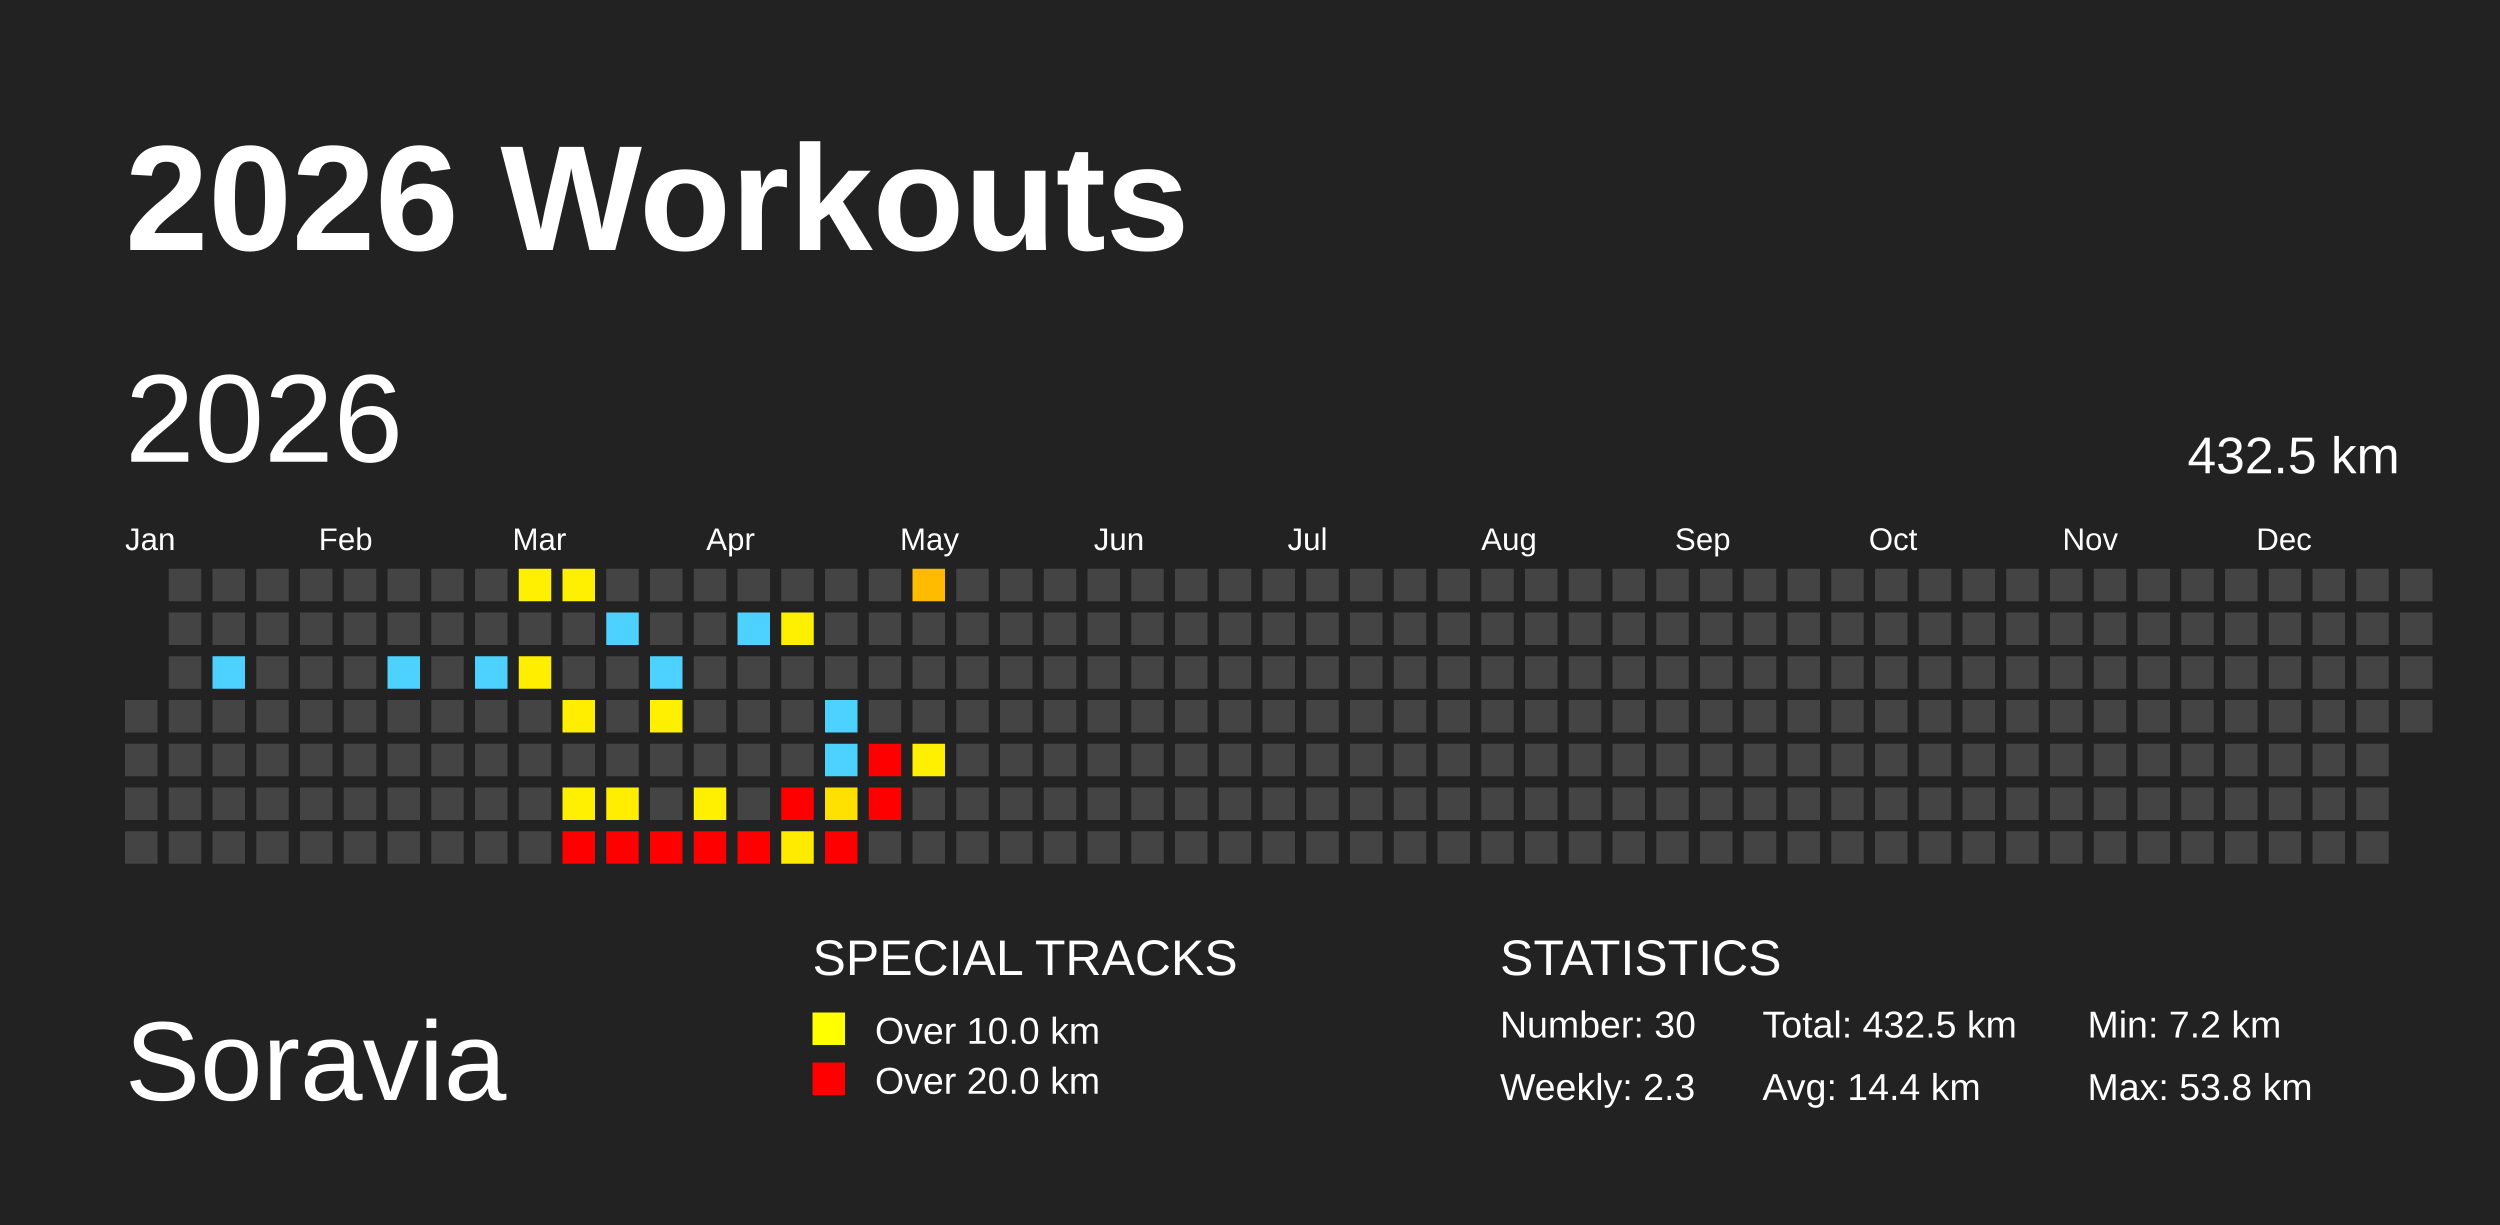
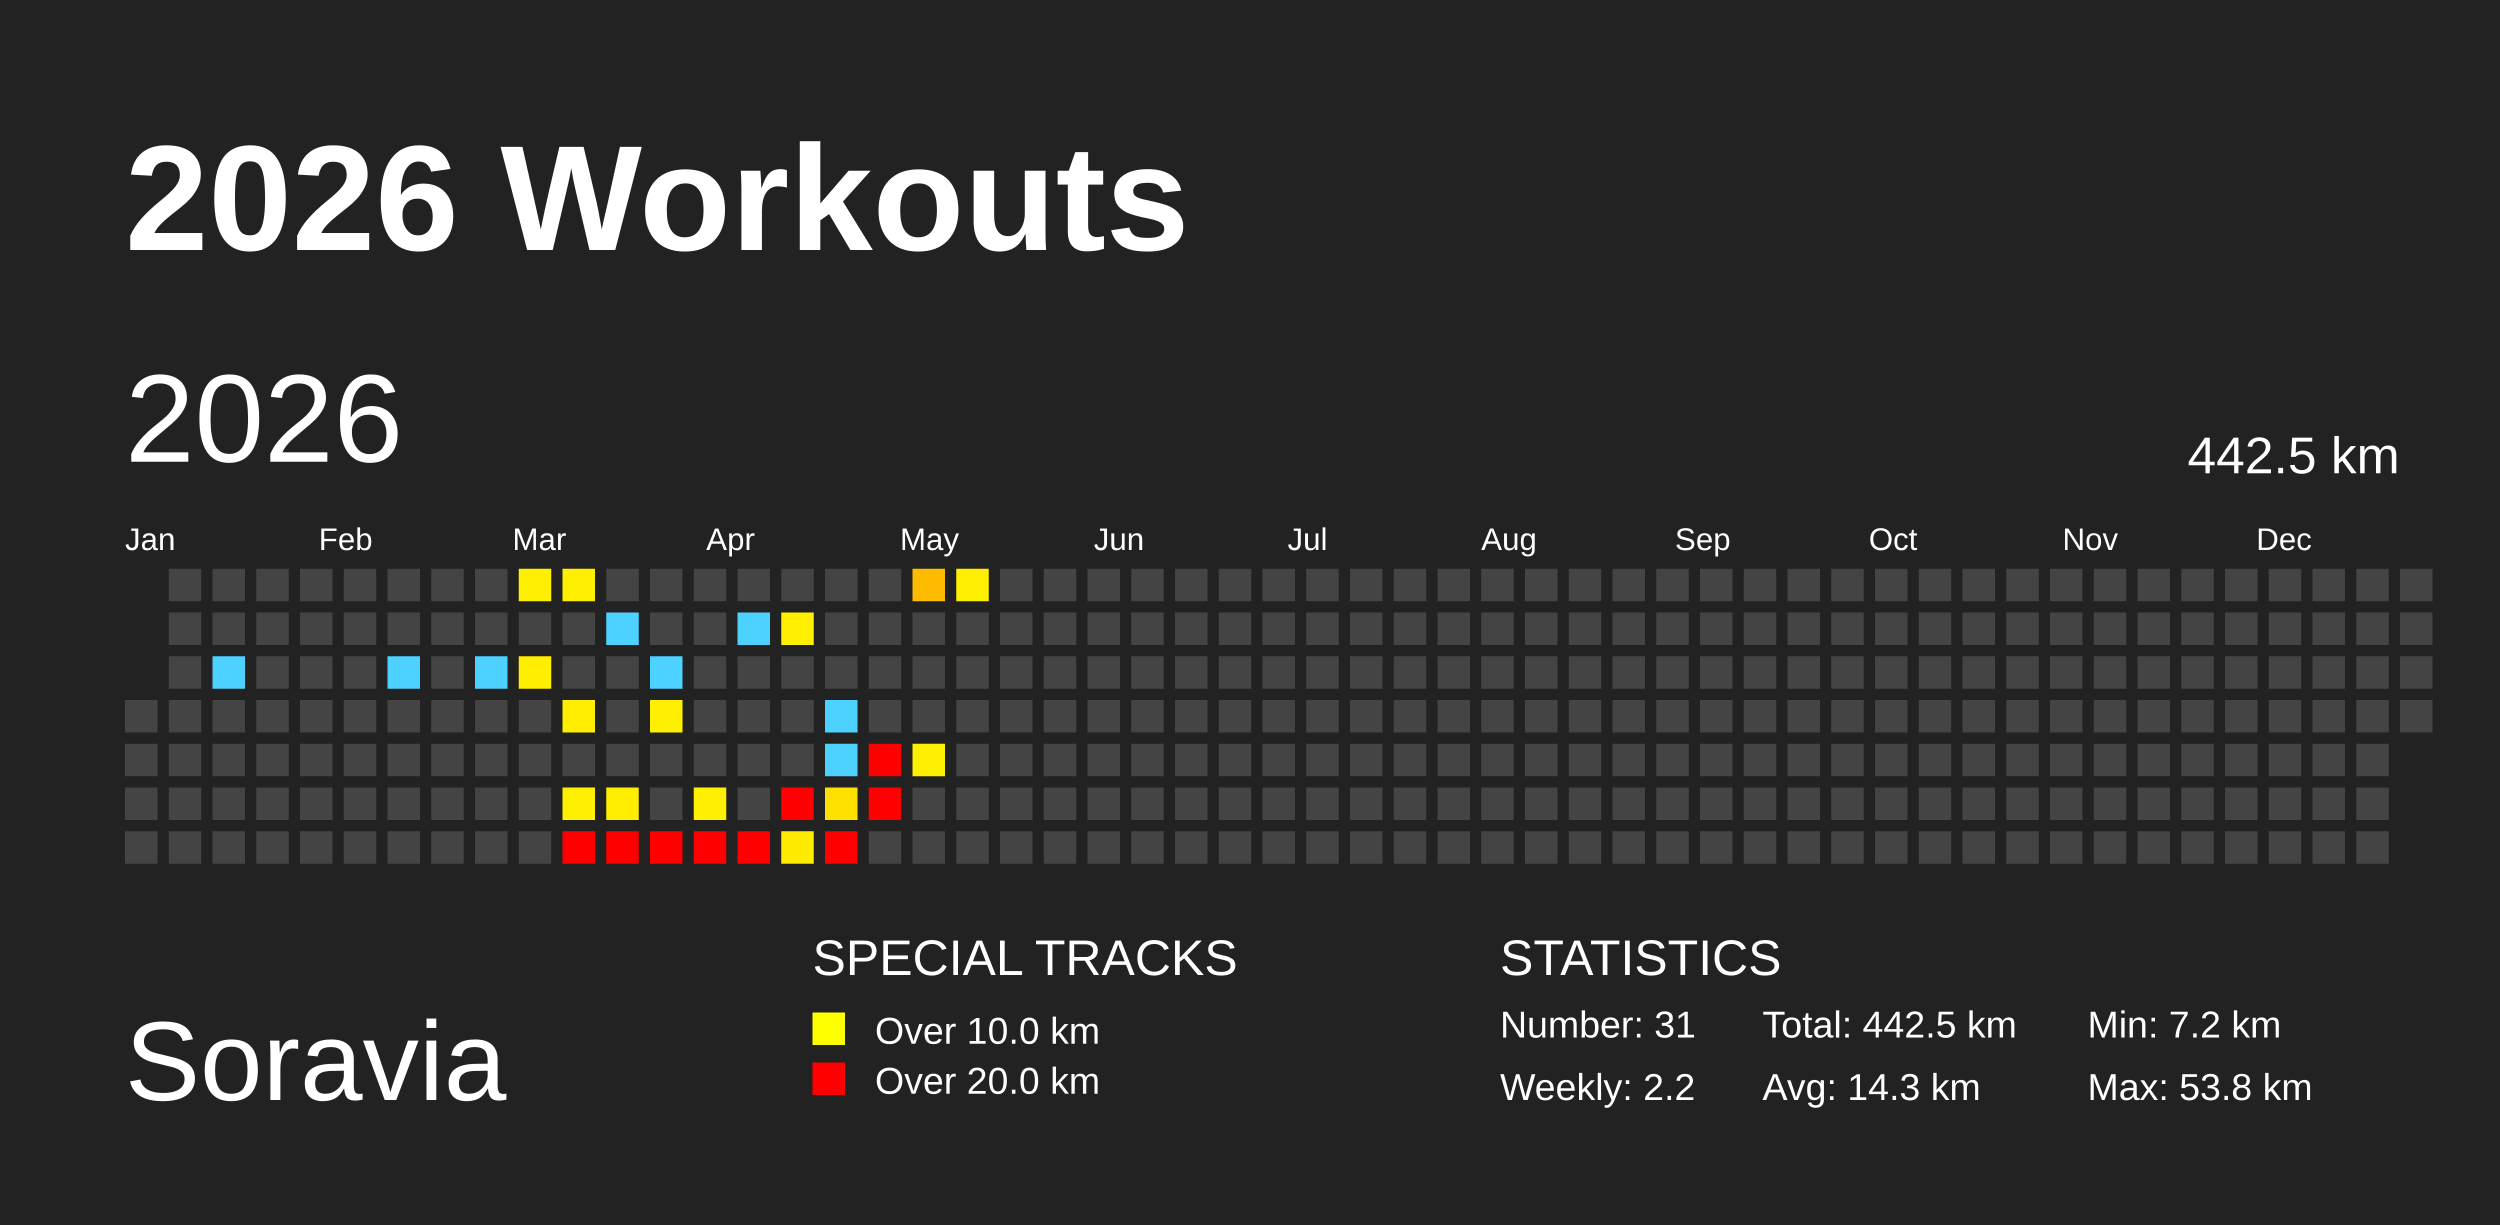
<svg xmlns="http://www.w3.org/2000/svg" baseProfile="full" height="98mm" version="1.1" viewBox="0,0,200,98" width="200mm">
  <defs />
  <rect fill="#222222" height="98" width="200" x="0" y="0" />
  <text fill="#FFFFFF" style="font-size:12px; font-family:Arial; font-weight:bold;" x="10" y="20">2026 Workouts</text>
  <text fill="#FFFFFF" style="font-size:9px; font-family:Arial" x="10" y="88">Soravia</text>
  <text fill="#FFFFFF" style="font-size:4px; font-family:Arial" x="65" y="78">SPECIAL TRACKS</text>
  <rect fill="yellow" height="2.6" width="2.6" x="65" y="81" />
  <text fill="#FFFFFF" style="font-size:3px; font-family:Arial" x="70" y="83.5">Over 10.0 km</text>
  <rect fill="red" height="2.6" width="2.6" x="65" y="85" />
  <text fill="#FFFFFF" style="font-size:3px; font-family:Arial" x="70" y="87.5">Over 20.0 km</text>
  <text fill="#FFFFFF" style="font-size:4px; font-family:Arial" x="120" y="78">STATISTICS</text>
-   <text fill="#FFFFFF" style="font-size:3px; font-family:Arial" x="120" y="83">Number: 30</text>
-   <text fill="#FFFFFF" style="font-size:3px; font-family:Arial" x="120" y="88">Weekly: 2.3</text>
-   <text fill="#FFFFFF" style="font-size:3px; font-family:Arial" x="141" y="83">Total: 432.5 km</text>
-   <text fill="#FFFFFF" style="font-size:3px; font-family:Arial" x="141" y="88">Avg: 14.4 km</text>
+   <text fill="#FFFFFF" style="font-size:3px; font-family:Arial" x="120" y="83">Number: 31</text>
+   <text fill="#FFFFFF" style="font-size:3px; font-family:Arial" x="120" y="88">Weekly: 2.2</text>
+   <text fill="#FFFFFF" style="font-size:3px; font-family:Arial" x="141" y="83">Total: 442.5 km</text>
+   <text fill="#FFFFFF" style="font-size:3px; font-family:Arial" x="141" y="88">Avg: 14.3 km</text>
  <text fill="#FFFFFF" style="font-size:3px; font-family:Arial" x="167" y="83">Min: 7.2 km</text>
  <text fill="#FFFFFF" style="font-size:3px; font-family:Arial" x="167" y="88">Max: 53.8 km</text>
  <text dominant-baseline="hanging" fill="#FFFFFF" style="font-size:10.0px; font-family:Arial;" x="10" y="30">2026</text>
-   <text dominant-baseline="hanging" fill="#FFFFFF" style="font-size:4.125px; font-family:Arial;" x="175" y="35">432.5 km</text>
+   <text dominant-baseline="hanging" fill="#FFFFFF" style="font-size:4.125px; font-family:Arial;" x="175" y="35">442.5 km</text>
  <text fill="#FFFFFF" style="font-size:2.5px; font-family:Arial" x="10.0" y="44">Jan</text>
  <text fill="#FFFFFF" style="font-size:2.5px; font-family:Arial" x="25.5" y="44">Feb</text>
  <text fill="#FFFFFF" style="font-size:2.5px; font-family:Arial" x="41.0" y="44">Mar</text>
  <text fill="#FFFFFF" style="font-size:2.5px; font-family:Arial" x="56.5" y="44">Apr</text>
  <text fill="#FFFFFF" style="font-size:2.5px; font-family:Arial" x="72.0" y="44">May</text>
  <text fill="#FFFFFF" style="font-size:2.5px; font-family:Arial" x="87.5" y="44">Jun</text>
  <text fill="#FFFFFF" style="font-size:2.5px; font-family:Arial" x="103.0" y="44">Jul</text>
  <text fill="#FFFFFF" style="font-size:2.5px; font-family:Arial" x="118.5" y="44">Aug</text>
  <text fill="#FFFFFF" style="font-size:2.5px; font-family:Arial" x="134.0" y="44">Sep</text>
  <text fill="#FFFFFF" style="font-size:2.5px; font-family:Arial" x="149.5" y="44">Oct</text>
  <text fill="#FFFFFF" style="font-size:2.5px; font-family:Arial" x="165.0" y="44">Nov</text>
  <text fill="#FFFFFF" style="font-size:2.5px; font-family:Arial" x="180.5" y="44">Dec</text>
  <rect fill="#444444" height="2.6" width="2.6" x="10.0" y="56.0" />
  <rect fill="#444444" height="2.6" width="2.6" x="10.0" y="59.5" />
  <rect fill="#444444" height="2.6" width="2.6" x="10.0" y="63.0" />
  <rect fill="#444444" height="2.6" width="2.6" x="10.0" y="66.5" />
  <rect fill="#444444" height="2.6" width="2.6" x="13.5" y="45.5" />
  <rect fill="#444444" height="2.6" width="2.6" x="13.5" y="49.0" />
  <rect fill="#444444" height="2.6" width="2.6" x="13.5" y="52.5" />
  <rect fill="#444444" height="2.6" width="2.6" x="13.5" y="56.0" />
  <rect fill="#444444" height="2.6" width="2.6" x="13.5" y="59.5" />
  <rect fill="#444444" height="2.6" width="2.6" x="13.5" y="63.0" />
  <rect fill="#444444" height="2.6" width="2.6" x="13.5" y="66.5" />
  <rect fill="#444444" height="2.6" width="2.6" x="17.0" y="45.5" />
  <rect fill="#444444" height="2.6" width="2.6" x="17.0" y="49.0" />
  <rect fill="#4dd2ff" height="2.6" width="2.6" x="17.0" y="52.5" />
  <rect fill="#444444" height="2.6" width="2.6" x="17.0" y="56.0" />
  <rect fill="#444444" height="2.6" width="2.6" x="17.0" y="59.5" />
  <rect fill="#444444" height="2.6" width="2.6" x="17.0" y="63.0" />
  <rect fill="#444444" height="2.6" width="2.6" x="17.0" y="66.5" />
  <rect fill="#444444" height="2.6" width="2.6" x="20.5" y="45.5" />
  <rect fill="#444444" height="2.6" width="2.6" x="20.5" y="49.0" />
  <rect fill="#444444" height="2.6" width="2.6" x="20.5" y="52.5" />
  <rect fill="#444444" height="2.6" width="2.6" x="20.5" y="56.0" />
  <rect fill="#444444" height="2.6" width="2.6" x="20.5" y="59.5" />
  <rect fill="#444444" height="2.6" width="2.6" x="20.5" y="63.0" />
  <rect fill="#444444" height="2.6" width="2.6" x="20.5" y="66.5" />
  <rect fill="#444444" height="2.6" width="2.6" x="24.0" y="45.5" />
  <rect fill="#444444" height="2.6" width="2.6" x="24.0" y="49.0" />
  <rect fill="#444444" height="2.6" width="2.6" x="24.0" y="52.5" />
  <rect fill="#444444" height="2.6" width="2.6" x="24.0" y="56.0" />
  <rect fill="#444444" height="2.6" width="2.6" x="24.0" y="59.5" />
  <rect fill="#444444" height="2.6" width="2.6" x="24.0" y="63.0" />
  <rect fill="#444444" height="2.6" width="2.6" x="24.0" y="66.5" />
  <rect fill="#444444" height="2.6" width="2.6" x="27.5" y="45.5" />
  <rect fill="#444444" height="2.6" width="2.6" x="27.5" y="49.0" />
  <rect fill="#444444" height="2.6" width="2.6" x="27.5" y="52.5" />
  <rect fill="#444444" height="2.6" width="2.6" x="27.5" y="56.0" />
  <rect fill="#444444" height="2.6" width="2.6" x="27.5" y="59.5" />
  <rect fill="#444444" height="2.6" width="2.6" x="27.5" y="63.0" />
  <rect fill="#444444" height="2.6" width="2.6" x="27.5" y="66.5" />
  <rect fill="#444444" height="2.6" width="2.6" x="31.0" y="45.5" />
  <rect fill="#444444" height="2.6" width="2.6" x="31.0" y="49.0" />
  <rect fill="#4dd2ff" height="2.6" width="2.6" x="31.0" y="52.5" />
  <rect fill="#444444" height="2.6" width="2.6" x="31.0" y="56.0" />
  <rect fill="#444444" height="2.6" width="2.6" x="31.0" y="59.5" />
  <rect fill="#444444" height="2.6" width="2.6" x="31.0" y="63.0" />
  <rect fill="#444444" height="2.6" width="2.6" x="31.0" y="66.5" />
  <rect fill="#444444" height="2.6" width="2.6" x="34.5" y="45.5" />
  <rect fill="#444444" height="2.6" width="2.6" x="34.5" y="49.0" />
  <rect fill="#444444" height="2.6" width="2.6" x="34.5" y="52.5" />
  <rect fill="#444444" height="2.6" width="2.6" x="34.5" y="56.0" />
  <rect fill="#444444" height="2.6" width="2.6" x="34.5" y="59.5" />
  <rect fill="#444444" height="2.6" width="2.6" x="34.5" y="63.0" />
  <rect fill="#444444" height="2.6" width="2.6" x="34.5" y="66.5" />
  <rect fill="#444444" height="2.6" width="2.6" x="38.0" y="45.5" />
  <rect fill="#444444" height="2.6" width="2.6" x="38.0" y="49.0" />
  <rect fill="#4dd2ff" height="2.6" width="2.6" x="38.0" y="52.5" />
  <rect fill="#444444" height="2.6" width="2.6" x="38.0" y="56.0" />
  <rect fill="#444444" height="2.6" width="2.6" x="38.0" y="59.5" />
  <rect fill="#444444" height="2.6" width="2.6" x="38.0" y="63.0" />
  <rect fill="#444444" height="2.6" width="2.6" x="38.0" y="66.5" />
  <rect fill="#ffef00" height="2.6" width="2.6" x="41.5" y="45.5" />
  <rect fill="#444444" height="2.6" width="2.6" x="41.5" y="49.0" />
  <rect fill="#ffee00" height="2.6" width="2.6" x="41.5" y="52.5" />
  <rect fill="#444444" height="2.6" width="2.6" x="41.5" y="56.0" />
  <rect fill="#444444" height="2.6" width="2.6" x="41.5" y="59.5" />
  <rect fill="#444444" height="2.6" width="2.6" x="41.5" y="63.0" />
  <rect fill="#444444" height="2.6" width="2.6" x="41.5" y="66.5" />
  <rect fill="#ffef00" height="2.6" width="2.6" x="45.0" y="45.5" />
  <rect fill="#444444" height="2.6" width="2.6" x="45.0" y="49.0" />
  <rect fill="#444444" height="2.6" width="2.6" x="45.0" y="52.5" />
  <rect fill="#ffee00" height="2.6" width="2.6" x="45.0" y="56.0" />
  <rect fill="#444444" height="2.6" width="2.6" x="45.0" y="59.5" />
  <rect fill="#ffef00" height="2.6" width="2.6" x="45.0" y="63.0" />
  <rect fill="red" height="2.6" width="2.6" x="45.0" y="66.5" />
  <rect fill="#444444" height="2.6" width="2.6" x="48.5" y="45.5" />
  <rect fill="#4dd2ff" height="2.6" width="2.6" x="48.5" y="49.0" />
  <rect fill="#444444" height="2.6" width="2.6" x="48.5" y="52.5" />
  <rect fill="#444444" height="2.6" width="2.6" x="48.5" y="56.0" />
  <rect fill="#444444" height="2.6" width="2.6" x="48.5" y="59.5" />
  <rect fill="#ffee00" height="2.6" width="2.6" x="48.5" y="63.0" />
  <rect fill="red" height="2.6" width="2.6" x="48.5" y="66.5" />
  <rect fill="#444444" height="2.6" width="2.6" x="52.0" y="45.5" />
  <rect fill="#444444" height="2.6" width="2.6" x="52.0" y="49.0" />
  <rect fill="#4dd2ff" height="2.6" width="2.6" x="52.0" y="52.5" />
  <rect fill="#ffef00" height="2.6" width="2.6" x="52.0" y="56.0" />
  <rect fill="#444444" height="2.6" width="2.6" x="52.0" y="59.5" />
  <rect fill="#444444" height="2.6" width="2.6" x="52.0" y="63.0" />
  <rect fill="red" height="2.6" width="2.6" x="52.0" y="66.5" />
  <rect fill="#444444" height="2.6" width="2.6" x="55.5" y="45.5" />
  <rect fill="#444444" height="2.6" width="2.6" x="55.5" y="49.0" />
  <rect fill="#444444" height="2.6" width="2.6" x="55.5" y="52.5" />
  <rect fill="#444444" height="2.6" width="2.6" x="55.5" y="56.0" />
  <rect fill="#444444" height="2.6" width="2.6" x="55.5" y="59.5" />
  <rect fill="#ffef00" height="2.6" width="2.6" x="55.5" y="63.0" />
  <rect fill="red" height="2.6" width="2.6" x="55.5" y="66.5" />
  <rect fill="#444444" height="2.6" width="2.6" x="59.0" y="45.5" />
  <rect fill="#4dd2ff" height="2.6" width="2.6" x="59.0" y="49.0" />
  <rect fill="#444444" height="2.6" width="2.6" x="59.0" y="52.5" />
  <rect fill="#444444" height="2.6" width="2.6" x="59.0" y="56.0" />
  <rect fill="#444444" height="2.6" width="2.6" x="59.0" y="59.5" />
  <rect fill="#444444" height="2.6" width="2.6" x="59.0" y="63.0" />
  <rect fill="red" height="2.6" width="2.6" x="59.0" y="66.5" />
  <rect fill="#444444" height="2.6" width="2.6" x="62.5" y="45.5" />
  <rect fill="#ffef00" height="2.6" width="2.6" x="62.5" y="49.0" />
  <rect fill="#444444" height="2.6" width="2.6" x="62.5" y="52.5" />
  <rect fill="#444444" height="2.6" width="2.6" x="62.5" y="56.0" />
  <rect fill="#444444" height="2.6" width="2.6" x="62.5" y="59.5" />
  <rect fill="red" height="2.6" width="2.6" x="62.5" y="63.0" />
  <rect fill="#ffeb00" height="2.6" width="2.6" x="62.5" y="66.5" />
  <rect fill="#444444" height="2.6" width="2.6" x="66.0" y="45.5" />
  <rect fill="#444444" height="2.6" width="2.6" x="66.0" y="49.0" />
  <rect fill="#444444" height="2.6" width="2.6" x="66.0" y="52.5" />
  <rect fill="#4dd2ff" height="2.6" width="2.6" x="66.0" y="56.0" />
  <rect fill="#4dd2ff" height="2.6" width="2.6" x="66.0" y="59.5" />
  <rect fill="#ffe100" height="2.6" width="2.6" x="66.0" y="63.0" />
  <rect fill="red" height="2.6" width="2.6" x="66.0" y="66.5" />
  <rect fill="#444444" height="2.6" width="2.6" x="69.5" y="45.5" />
  <rect fill="#444444" height="2.6" width="2.6" x="69.5" y="49.0" />
  <rect fill="#444444" height="2.6" width="2.6" x="69.5" y="52.5" />
  <rect fill="#444444" height="2.6" width="2.6" x="69.5" y="56.0" />
  <rect fill="red" height="2.6" width="2.6" x="69.5" y="59.5" />
  <rect fill="red" height="2.6" width="2.6" x="69.5" y="63.0" />
  <rect fill="#444444" height="2.6" width="2.6" x="69.5" y="66.5" />
  <rect fill="#ffbb00" height="2.6" width="2.6" x="73.0" y="45.5" />
  <rect fill="#444444" height="2.6" width="2.6" x="73.0" y="49.0" />
  <rect fill="#444444" height="2.6" width="2.6" x="73.0" y="52.5" />
  <rect fill="#444444" height="2.6" width="2.6" x="73.0" y="56.0" />
  <rect fill="#ffef00" height="2.6" width="2.6" x="73.0" y="59.5" />
  <rect fill="#444444" height="2.6" width="2.6" x="73.0" y="63.0" />
  <rect fill="#444444" height="2.6" width="2.6" x="73.0" y="66.5" />
-   <rect fill="#444444" height="2.6" width="2.6" x="76.5" y="45.5" />
+   <rect fill="#ffef00" height="2.6" width="2.6" x="76.5" y="45.5" />
  <rect fill="#444444" height="2.6" width="2.6" x="76.5" y="49.0" />
  <rect fill="#444444" height="2.6" width="2.6" x="76.5" y="52.5" />
  <rect fill="#444444" height="2.6" width="2.6" x="76.5" y="56.0" />
  <rect fill="#444444" height="2.6" width="2.6" x="76.5" y="59.5" />
  <rect fill="#444444" height="2.6" width="2.6" x="76.5" y="63.0" />
  <rect fill="#444444" height="2.6" width="2.6" x="76.5" y="66.5" />
  <rect fill="#444444" height="2.6" width="2.6" x="80.0" y="45.5" />
  <rect fill="#444444" height="2.6" width="2.6" x="80.0" y="49.0" />
  <rect fill="#444444" height="2.6" width="2.6" x="80.0" y="52.5" />
  <rect fill="#444444" height="2.6" width="2.6" x="80.0" y="56.0" />
  <rect fill="#444444" height="2.6" width="2.6" x="80.0" y="59.5" />
  <rect fill="#444444" height="2.6" width="2.6" x="80.0" y="63.0" />
  <rect fill="#444444" height="2.6" width="2.6" x="80.0" y="66.5" />
  <rect fill="#444444" height="2.6" width="2.6" x="83.5" y="45.5" />
  <rect fill="#444444" height="2.6" width="2.6" x="83.5" y="49.0" />
  <rect fill="#444444" height="2.6" width="2.6" x="83.5" y="52.5" />
  <rect fill="#444444" height="2.6" width="2.6" x="83.5" y="56.0" />
  <rect fill="#444444" height="2.6" width="2.6" x="83.5" y="59.5" />
  <rect fill="#444444" height="2.6" width="2.6" x="83.5" y="63.0" />
  <rect fill="#444444" height="2.6" width="2.6" x="83.5" y="66.5" />
  <rect fill="#444444" height="2.6" width="2.6" x="87.0" y="45.5" />
  <rect fill="#444444" height="2.6" width="2.6" x="87.0" y="49.0" />
  <rect fill="#444444" height="2.6" width="2.6" x="87.0" y="52.5" />
  <rect fill="#444444" height="2.6" width="2.6" x="87.0" y="56.0" />
  <rect fill="#444444" height="2.6" width="2.6" x="87.0" y="59.5" />
  <rect fill="#444444" height="2.6" width="2.6" x="87.0" y="63.0" />
  <rect fill="#444444" height="2.6" width="2.6" x="87.0" y="66.5" />
  <rect fill="#444444" height="2.6" width="2.6" x="90.5" y="45.5" />
  <rect fill="#444444" height="2.6" width="2.6" x="90.5" y="49.0" />
  <rect fill="#444444" height="2.6" width="2.6" x="90.5" y="52.5" />
  <rect fill="#444444" height="2.6" width="2.6" x="90.5" y="56.0" />
  <rect fill="#444444" height="2.6" width="2.6" x="90.5" y="59.5" />
  <rect fill="#444444" height="2.6" width="2.6" x="90.5" y="63.0" />
  <rect fill="#444444" height="2.6" width="2.6" x="90.5" y="66.5" />
  <rect fill="#444444" height="2.6" width="2.6" x="94.0" y="45.5" />
  <rect fill="#444444" height="2.6" width="2.6" x="94.0" y="49.0" />
  <rect fill="#444444" height="2.6" width="2.6" x="94.0" y="52.5" />
  <rect fill="#444444" height="2.6" width="2.6" x="94.0" y="56.0" />
  <rect fill="#444444" height="2.6" width="2.6" x="94.0" y="59.5" />
  <rect fill="#444444" height="2.6" width="2.6" x="94.0" y="63.0" />
  <rect fill="#444444" height="2.6" width="2.6" x="94.0" y="66.5" />
  <rect fill="#444444" height="2.6" width="2.6" x="97.5" y="45.5" />
  <rect fill="#444444" height="2.6" width="2.6" x="97.5" y="49.0" />
  <rect fill="#444444" height="2.6" width="2.6" x="97.5" y="52.5" />
  <rect fill="#444444" height="2.6" width="2.6" x="97.5" y="56.0" />
  <rect fill="#444444" height="2.6" width="2.6" x="97.5" y="59.5" />
  <rect fill="#444444" height="2.6" width="2.6" x="97.5" y="63.0" />
  <rect fill="#444444" height="2.6" width="2.6" x="97.5" y="66.5" />
  <rect fill="#444444" height="2.6" width="2.6" x="101.0" y="45.5" />
  <rect fill="#444444" height="2.6" width="2.6" x="101.0" y="49.0" />
  <rect fill="#444444" height="2.6" width="2.6" x="101.0" y="52.5" />
  <rect fill="#444444" height="2.6" width="2.6" x="101.0" y="56.0" />
  <rect fill="#444444" height="2.6" width="2.6" x="101.0" y="59.5" />
  <rect fill="#444444" height="2.6" width="2.6" x="101.0" y="63.0" />
  <rect fill="#444444" height="2.6" width="2.6" x="101.0" y="66.5" />
  <rect fill="#444444" height="2.6" width="2.6" x="104.5" y="45.5" />
  <rect fill="#444444" height="2.6" width="2.6" x="104.5" y="49.0" />
  <rect fill="#444444" height="2.6" width="2.6" x="104.5" y="52.5" />
  <rect fill="#444444" height="2.6" width="2.6" x="104.5" y="56.0" />
  <rect fill="#444444" height="2.6" width="2.6" x="104.5" y="59.5" />
  <rect fill="#444444" height="2.6" width="2.6" x="104.5" y="63.0" />
  <rect fill="#444444" height="2.6" width="2.6" x="104.5" y="66.5" />
  <rect fill="#444444" height="2.6" width="2.6" x="108.0" y="45.5" />
  <rect fill="#444444" height="2.6" width="2.6" x="108.0" y="49.0" />
  <rect fill="#444444" height="2.6" width="2.6" x="108.0" y="52.5" />
  <rect fill="#444444" height="2.6" width="2.6" x="108.0" y="56.0" />
  <rect fill="#444444" height="2.6" width="2.6" x="108.0" y="59.5" />
  <rect fill="#444444" height="2.6" width="2.6" x="108.0" y="63.0" />
  <rect fill="#444444" height="2.6" width="2.6" x="108.0" y="66.5" />
  <rect fill="#444444" height="2.6" width="2.6" x="111.5" y="45.5" />
  <rect fill="#444444" height="2.6" width="2.6" x="111.5" y="49.0" />
  <rect fill="#444444" height="2.6" width="2.6" x="111.5" y="52.5" />
  <rect fill="#444444" height="2.6" width="2.6" x="111.5" y="56.0" />
  <rect fill="#444444" height="2.6" width="2.6" x="111.5" y="59.5" />
  <rect fill="#444444" height="2.6" width="2.6" x="111.5" y="63.0" />
  <rect fill="#444444" height="2.6" width="2.6" x="111.5" y="66.5" />
  <rect fill="#444444" height="2.6" width="2.6" x="115.0" y="45.5" />
  <rect fill="#444444" height="2.6" width="2.6" x="115.0" y="49.0" />
  <rect fill="#444444" height="2.6" width="2.6" x="115.0" y="52.5" />
  <rect fill="#444444" height="2.6" width="2.6" x="115.0" y="56.0" />
  <rect fill="#444444" height="2.6" width="2.6" x="115.0" y="59.5" />
  <rect fill="#444444" height="2.6" width="2.6" x="115.0" y="63.0" />
  <rect fill="#444444" height="2.6" width="2.6" x="115.0" y="66.5" />
  <rect fill="#444444" height="2.6" width="2.6" x="118.5" y="45.5" />
  <rect fill="#444444" height="2.6" width="2.6" x="118.5" y="49.0" />
  <rect fill="#444444" height="2.6" width="2.6" x="118.5" y="52.5" />
  <rect fill="#444444" height="2.6" width="2.6" x="118.5" y="56.0" />
  <rect fill="#444444" height="2.6" width="2.6" x="118.5" y="59.5" />
  <rect fill="#444444" height="2.6" width="2.6" x="118.5" y="63.0" />
  <rect fill="#444444" height="2.6" width="2.6" x="118.5" y="66.5" />
  <rect fill="#444444" height="2.6" width="2.6" x="122.0" y="45.5" />
  <rect fill="#444444" height="2.6" width="2.6" x="122.0" y="49.0" />
  <rect fill="#444444" height="2.6" width="2.6" x="122.0" y="52.5" />
  <rect fill="#444444" height="2.6" width="2.6" x="122.0" y="56.0" />
  <rect fill="#444444" height="2.6" width="2.6" x="122.0" y="59.5" />
  <rect fill="#444444" height="2.6" width="2.6" x="122.0" y="63.0" />
  <rect fill="#444444" height="2.6" width="2.6" x="122.0" y="66.5" />
  <rect fill="#444444" height="2.6" width="2.6" x="125.5" y="45.5" />
  <rect fill="#444444" height="2.6" width="2.6" x="125.5" y="49.0" />
  <rect fill="#444444" height="2.6" width="2.6" x="125.5" y="52.5" />
  <rect fill="#444444" height="2.6" width="2.6" x="125.5" y="56.0" />
  <rect fill="#444444" height="2.6" width="2.6" x="125.5" y="59.5" />
  <rect fill="#444444" height="2.6" width="2.6" x="125.5" y="63.0" />
  <rect fill="#444444" height="2.6" width="2.6" x="125.5" y="66.5" />
  <rect fill="#444444" height="2.6" width="2.6" x="129.0" y="45.5" />
  <rect fill="#444444" height="2.6" width="2.6" x="129.0" y="49.0" />
  <rect fill="#444444" height="2.6" width="2.6" x="129.0" y="52.5" />
  <rect fill="#444444" height="2.6" width="2.6" x="129.0" y="56.0" />
  <rect fill="#444444" height="2.6" width="2.6" x="129.0" y="59.5" />
  <rect fill="#444444" height="2.6" width="2.6" x="129.0" y="63.0" />
  <rect fill="#444444" height="2.6" width="2.6" x="129.0" y="66.5" />
  <rect fill="#444444" height="2.6" width="2.6" x="132.5" y="45.5" />
  <rect fill="#444444" height="2.6" width="2.6" x="132.5" y="49.0" />
  <rect fill="#444444" height="2.6" width="2.6" x="132.5" y="52.5" />
  <rect fill="#444444" height="2.6" width="2.6" x="132.5" y="56.0" />
  <rect fill="#444444" height="2.6" width="2.6" x="132.5" y="59.5" />
  <rect fill="#444444" height="2.6" width="2.6" x="132.5" y="63.0" />
  <rect fill="#444444" height="2.6" width="2.6" x="132.5" y="66.5" />
  <rect fill="#444444" height="2.6" width="2.6" x="136.0" y="45.5" />
  <rect fill="#444444" height="2.6" width="2.6" x="136.0" y="49.0" />
  <rect fill="#444444" height="2.6" width="2.6" x="136.0" y="52.5" />
  <rect fill="#444444" height="2.6" width="2.6" x="136.0" y="56.0" />
  <rect fill="#444444" height="2.6" width="2.6" x="136.0" y="59.5" />
  <rect fill="#444444" height="2.6" width="2.6" x="136.0" y="63.0" />
  <rect fill="#444444" height="2.6" width="2.6" x="136.0" y="66.5" />
  <rect fill="#444444" height="2.6" width="2.6" x="139.5" y="45.5" />
  <rect fill="#444444" height="2.6" width="2.6" x="139.5" y="49.0" />
  <rect fill="#444444" height="2.6" width="2.6" x="139.5" y="52.5" />
  <rect fill="#444444" height="2.6" width="2.6" x="139.5" y="56.0" />
  <rect fill="#444444" height="2.6" width="2.6" x="139.5" y="59.5" />
  <rect fill="#444444" height="2.6" width="2.6" x="139.5" y="63.0" />
  <rect fill="#444444" height="2.6" width="2.6" x="139.5" y="66.5" />
  <rect fill="#444444" height="2.6" width="2.6" x="143.0" y="45.5" />
  <rect fill="#444444" height="2.6" width="2.6" x="143.0" y="49.0" />
  <rect fill="#444444" height="2.6" width="2.6" x="143.0" y="52.5" />
  <rect fill="#444444" height="2.6" width="2.6" x="143.0" y="56.0" />
  <rect fill="#444444" height="2.6" width="2.6" x="143.0" y="59.5" />
  <rect fill="#444444" height="2.6" width="2.6" x="143.0" y="63.0" />
  <rect fill="#444444" height="2.6" width="2.6" x="143.0" y="66.5" />
  <rect fill="#444444" height="2.6" width="2.6" x="146.5" y="45.5" />
  <rect fill="#444444" height="2.6" width="2.6" x="146.5" y="49.0" />
  <rect fill="#444444" height="2.6" width="2.6" x="146.5" y="52.5" />
  <rect fill="#444444" height="2.6" width="2.6" x="146.5" y="56.0" />
  <rect fill="#444444" height="2.6" width="2.6" x="146.5" y="59.5" />
  <rect fill="#444444" height="2.6" width="2.6" x="146.5" y="63.0" />
  <rect fill="#444444" height="2.6" width="2.6" x="146.5" y="66.5" />
  <rect fill="#444444" height="2.6" width="2.6" x="150.0" y="45.5" />
  <rect fill="#444444" height="2.6" width="2.6" x="150.0" y="49.0" />
  <rect fill="#444444" height="2.6" width="2.6" x="150.0" y="52.5" />
  <rect fill="#444444" height="2.6" width="2.6" x="150.0" y="56.0" />
  <rect fill="#444444" height="2.6" width="2.6" x="150.0" y="59.5" />
  <rect fill="#444444" height="2.6" width="2.6" x="150.0" y="63.0" />
  <rect fill="#444444" height="2.6" width="2.6" x="150.0" y="66.5" />
  <rect fill="#444444" height="2.6" width="2.6" x="153.5" y="45.5" />
  <rect fill="#444444" height="2.6" width="2.6" x="153.5" y="49.0" />
  <rect fill="#444444" height="2.6" width="2.6" x="153.5" y="52.5" />
  <rect fill="#444444" height="2.6" width="2.6" x="153.5" y="56.0" />
  <rect fill="#444444" height="2.6" width="2.6" x="153.5" y="59.5" />
  <rect fill="#444444" height="2.6" width="2.6" x="153.5" y="63.0" />
  <rect fill="#444444" height="2.6" width="2.6" x="153.5" y="66.5" />
  <rect fill="#444444" height="2.6" width="2.6" x="157.0" y="45.5" />
  <rect fill="#444444" height="2.6" width="2.6" x="157.0" y="49.0" />
  <rect fill="#444444" height="2.6" width="2.6" x="157.0" y="52.5" />
  <rect fill="#444444" height="2.6" width="2.6" x="157.0" y="56.0" />
  <rect fill="#444444" height="2.6" width="2.6" x="157.0" y="59.5" />
  <rect fill="#444444" height="2.6" width="2.6" x="157.0" y="63.0" />
  <rect fill="#444444" height="2.6" width="2.6" x="157.0" y="66.5" />
  <rect fill="#444444" height="2.6" width="2.6" x="160.5" y="45.5" />
  <rect fill="#444444" height="2.6" width="2.6" x="160.5" y="49.0" />
  <rect fill="#444444" height="2.6" width="2.6" x="160.5" y="52.5" />
  <rect fill="#444444" height="2.6" width="2.6" x="160.5" y="56.0" />
  <rect fill="#444444" height="2.6" width="2.6" x="160.5" y="59.5" />
  <rect fill="#444444" height="2.6" width="2.6" x="160.5" y="63.0" />
  <rect fill="#444444" height="2.6" width="2.6" x="160.5" y="66.5" />
  <rect fill="#444444" height="2.6" width="2.6" x="164.0" y="45.5" />
  <rect fill="#444444" height="2.6" width="2.6" x="164.0" y="49.0" />
  <rect fill="#444444" height="2.6" width="2.6" x="164.0" y="52.5" />
  <rect fill="#444444" height="2.6" width="2.6" x="164.0" y="56.0" />
  <rect fill="#444444" height="2.6" width="2.6" x="164.0" y="59.5" />
  <rect fill="#444444" height="2.6" width="2.6" x="164.0" y="63.0" />
  <rect fill="#444444" height="2.6" width="2.6" x="164.0" y="66.5" />
  <rect fill="#444444" height="2.6" width="2.6" x="167.5" y="45.5" />
  <rect fill="#444444" height="2.6" width="2.6" x="167.5" y="49.0" />
  <rect fill="#444444" height="2.6" width="2.6" x="167.5" y="52.5" />
  <rect fill="#444444" height="2.6" width="2.6" x="167.5" y="56.0" />
  <rect fill="#444444" height="2.6" width="2.6" x="167.5" y="59.5" />
  <rect fill="#444444" height="2.6" width="2.6" x="167.5" y="63.0" />
  <rect fill="#444444" height="2.6" width="2.6" x="167.5" y="66.5" />
  <rect fill="#444444" height="2.6" width="2.6" x="171.0" y="45.5" />
  <rect fill="#444444" height="2.6" width="2.6" x="171.0" y="49.0" />
  <rect fill="#444444" height="2.6" width="2.6" x="171.0" y="52.5" />
  <rect fill="#444444" height="2.6" width="2.6" x="171.0" y="56.0" />
  <rect fill="#444444" height="2.6" width="2.6" x="171.0" y="59.5" />
  <rect fill="#444444" height="2.6" width="2.6" x="171.0" y="63.0" />
  <rect fill="#444444" height="2.6" width="2.6" x="171.0" y="66.5" />
  <rect fill="#444444" height="2.6" width="2.6" x="174.5" y="45.5" />
  <rect fill="#444444" height="2.6" width="2.6" x="174.5" y="49.0" />
  <rect fill="#444444" height="2.6" width="2.6" x="174.5" y="52.5" />
  <rect fill="#444444" height="2.6" width="2.6" x="174.5" y="56.0" />
  <rect fill="#444444" height="2.6" width="2.6" x="174.5" y="59.5" />
  <rect fill="#444444" height="2.6" width="2.6" x="174.5" y="63.0" />
  <rect fill="#444444" height="2.6" width="2.6" x="174.5" y="66.5" />
  <rect fill="#444444" height="2.6" width="2.6" x="178.0" y="45.5" />
  <rect fill="#444444" height="2.6" width="2.6" x="178.0" y="49.0" />
  <rect fill="#444444" height="2.6" width="2.6" x="178.0" y="52.5" />
  <rect fill="#444444" height="2.6" width="2.6" x="178.0" y="56.0" />
  <rect fill="#444444" height="2.6" width="2.6" x="178.0" y="59.5" />
  <rect fill="#444444" height="2.6" width="2.6" x="178.0" y="63.0" />
  <rect fill="#444444" height="2.6" width="2.6" x="178.0" y="66.5" />
  <rect fill="#444444" height="2.6" width="2.6" x="181.5" y="45.5" />
  <rect fill="#444444" height="2.6" width="2.6" x="181.5" y="49.0" />
  <rect fill="#444444" height="2.6" width="2.6" x="181.5" y="52.5" />
  <rect fill="#444444" height="2.6" width="2.6" x="181.5" y="56.0" />
  <rect fill="#444444" height="2.6" width="2.6" x="181.5" y="59.5" />
  <rect fill="#444444" height="2.6" width="2.6" x="181.5" y="63.0" />
  <rect fill="#444444" height="2.6" width="2.6" x="181.5" y="66.5" />
  <rect fill="#444444" height="2.6" width="2.6" x="185.0" y="45.5" />
  <rect fill="#444444" height="2.6" width="2.6" x="185.0" y="49.0" />
  <rect fill="#444444" height="2.6" width="2.6" x="185.0" y="52.5" />
  <rect fill="#444444" height="2.6" width="2.6" x="185.0" y="56.0" />
  <rect fill="#444444" height="2.6" width="2.6" x="185.0" y="59.5" />
  <rect fill="#444444" height="2.6" width="2.6" x="185.0" y="63.0" />
  <rect fill="#444444" height="2.6" width="2.6" x="185.0" y="66.5" />
  <rect fill="#444444" height="2.6" width="2.6" x="188.5" y="45.5" />
  <rect fill="#444444" height="2.6" width="2.6" x="188.5" y="49.0" />
  <rect fill="#444444" height="2.6" width="2.6" x="188.5" y="52.5" />
  <rect fill="#444444" height="2.6" width="2.6" x="188.5" y="56.0" />
  <rect fill="#444444" height="2.6" width="2.6" x="188.5" y="59.5" />
  <rect fill="#444444" height="2.6" width="2.6" x="188.5" y="63.0" />
  <rect fill="#444444" height="2.6" width="2.6" x="188.5" y="66.5" />
  <rect fill="#444444" height="2.6" width="2.6" x="192.0" y="45.5" />
  <rect fill="#444444" height="2.6" width="2.6" x="192.0" y="49.0" />
  <rect fill="#444444" height="2.6" width="2.6" x="192.0" y="52.5" />
  <rect fill="#444444" height="2.6" width="2.6" x="192.0" y="56.0" />
</svg>
